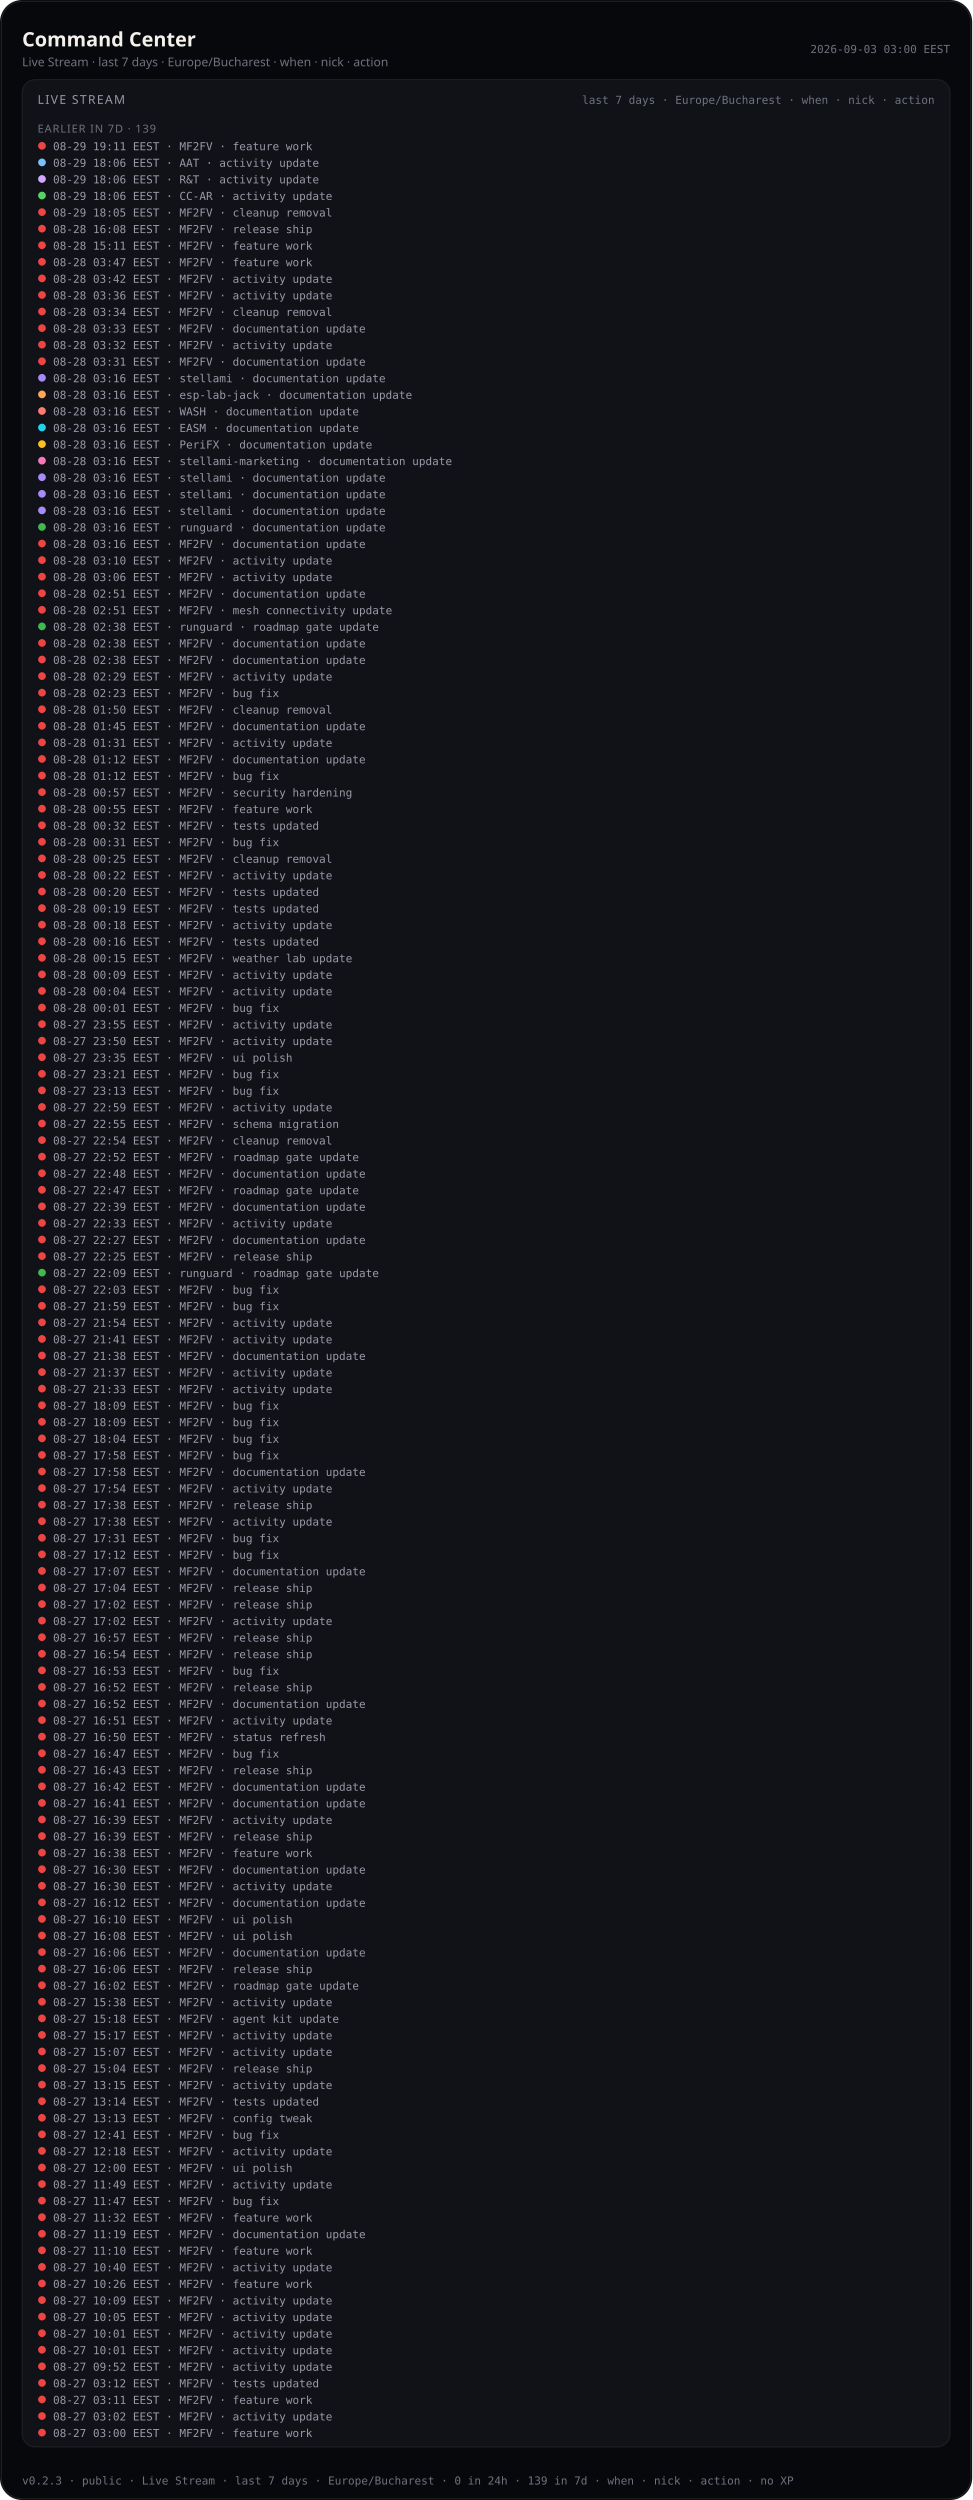
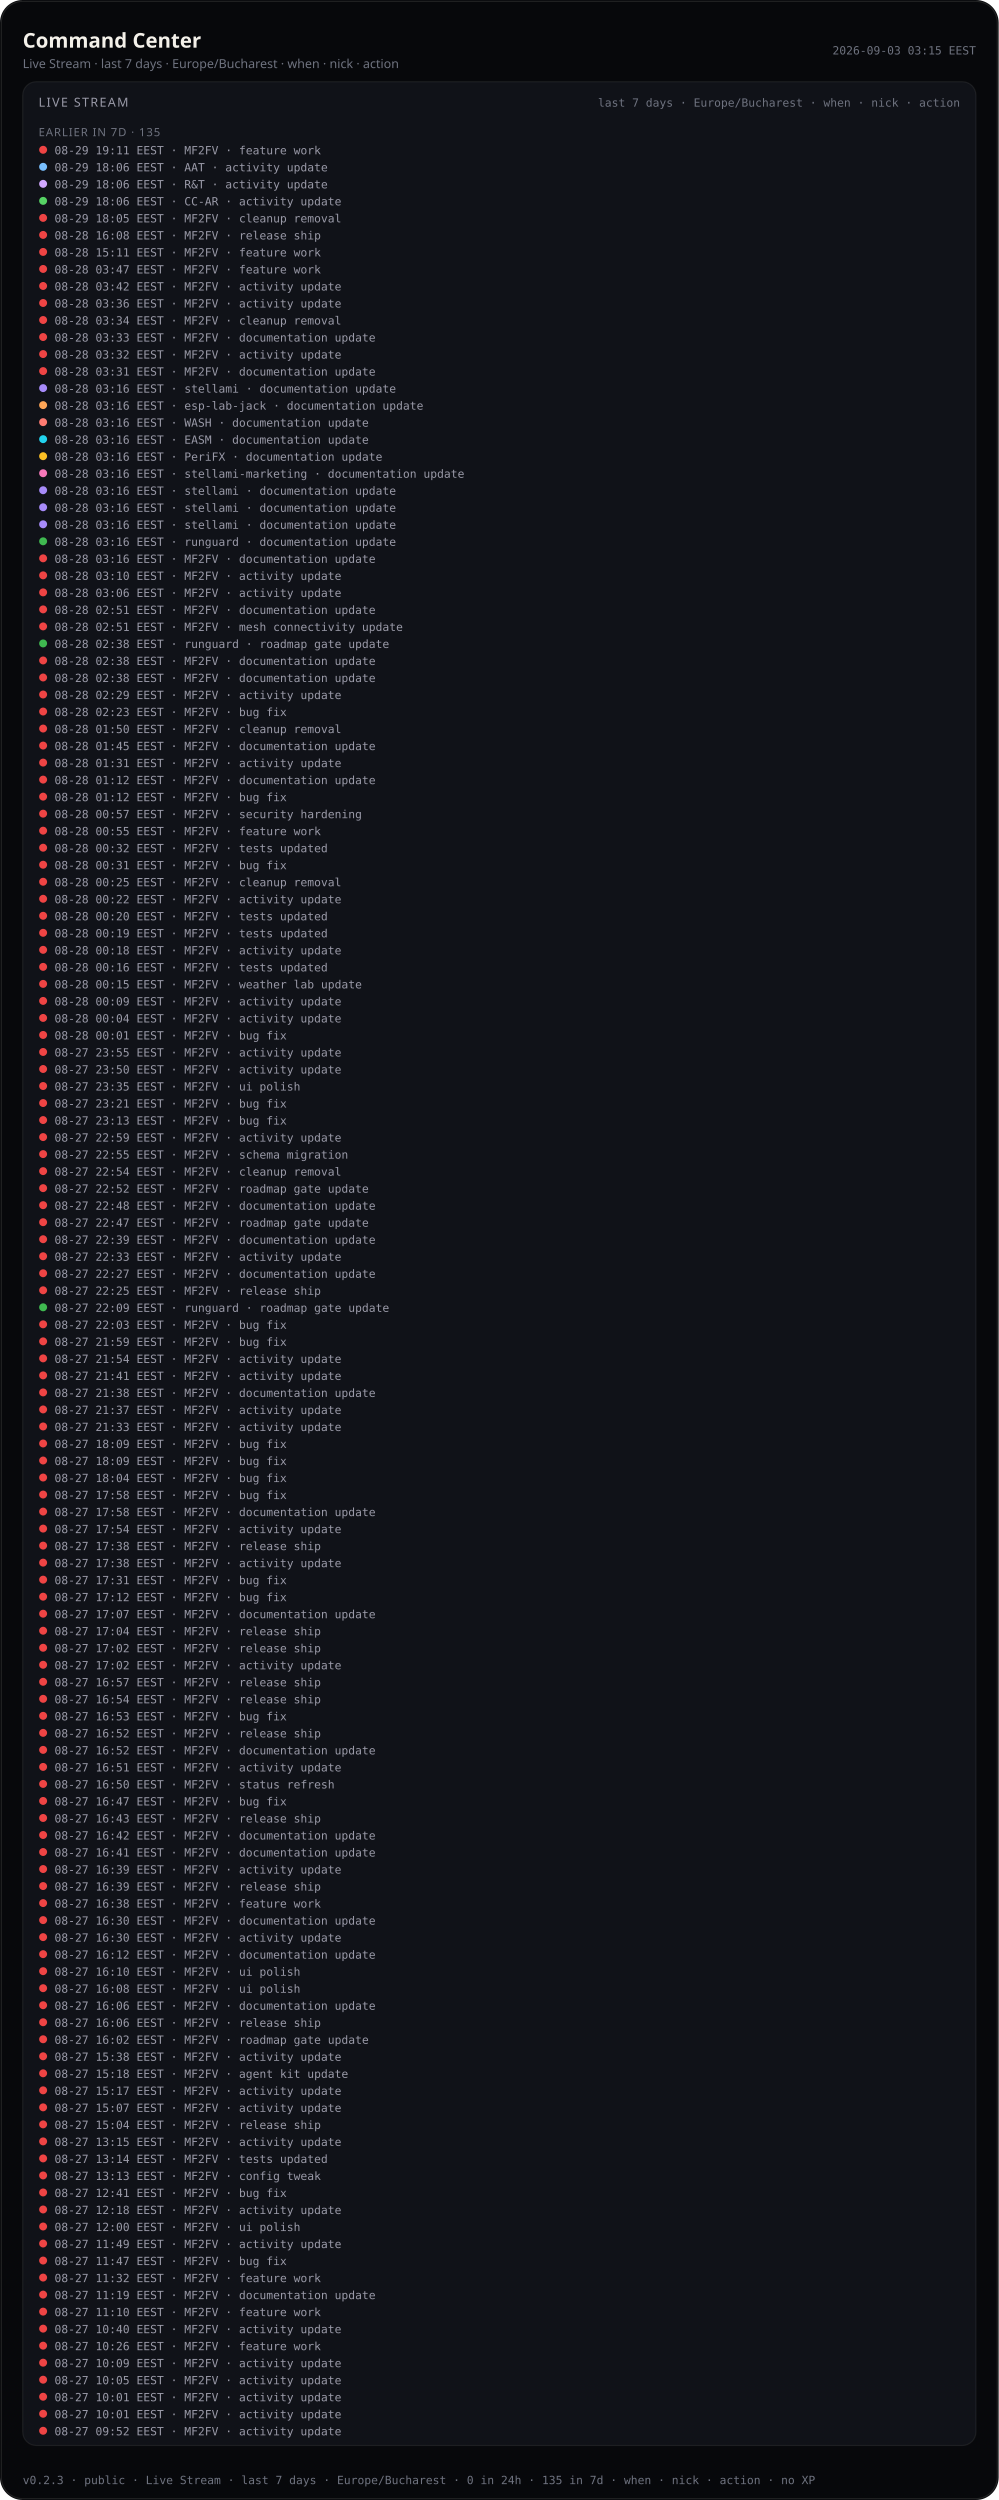
- <svg xmlns="http://www.w3.org/2000/svg" viewBox="0 0 880 2263.0" width="880" height="2263.0" role="img" aria-label="Command Center — Live Stream last 7 days (public)">
-   <rect width="880" height="2263.0" rx="20" fill="#07080b" />
-   <rect x="1.2" y="1.2" width="877.6" height="2260.6" rx="18.8" fill="none" stroke="rgba(232,228,214,0.12)" />
+ <svg xmlns="http://www.w3.org/2000/svg" viewBox="0 0 880 2203.0" width="880" height="2203.0" role="img" aria-label="Command Center — Live Stream last 7 days (public)">
+   <rect width="880" height="2203.0" rx="20" fill="#07080b" />
+   <rect x="1.2" y="1.2" width="877.6" height="2200.6" rx="18.8" fill="none" stroke="rgba(232,228,214,0.12)" />
  <text x="20" y="42" fill="#f4f1ea" font-size="18" font-family="ui-sans-serif, system-ui, sans-serif" font-weight="600">Command Center</text>
  <text x="20" y="60" fill="#6f7380" font-size="11" font-family="ui-sans-serif, system-ui, sans-serif">Live Stream · last 7 days · Europe/Bucharest · when · nick · action</text>
-   <text x="860" y="48" fill="#6f7380" font-size="10" text-anchor="end" font-family="ui-monospace, SFMono-Regular, monospace">2026-09-03 03:00 EEST</text>
-   <rect x="20" y="72" width="840" height="2143.0" rx="12" fill="#101218" stroke="rgba(232,228,214,0.08)" />
+   <text x="860" y="48" fill="#6f7380" font-size="10" text-anchor="end" font-family="ui-monospace, SFMono-Regular, monospace">2026-09-03 03:15 EEST</text>
+   <rect x="20" y="72" width="840" height="2083.0" rx="12" fill="#101218" stroke="rgba(232,228,214,0.08)" />
  <text x="34" y="94" fill="#9a9aa8" font-size="11" font-family="ui-sans-serif, system-ui, sans-serif" letter-spacing="1.2">LIVE STREAM</text>
  <text x="846" y="94" fill="#6f7380" font-size="10" text-anchor="end" font-family="ui-monospace, SFMono-Regular, monospace">last 7 days · Europe/Bucharest · when · nick · action</text>
  <defs>
    <clipPath id="live-stream-clip-pub">
-       <rect x="20" y="72" width="840" height="2143.0" />
+       <rect x="20" y="72" width="840" height="2083.0" />
    </clipPath>
  </defs>
  <g clip-path="url(#live-stream-clip-pub)">
-     <text x="34" y="120" fill="#6f7380" font-size="10" font-family="ui-sans-serif, system-ui, sans-serif" letter-spacing="0.8">EARLIER IN 7D · 139</text>
+     <text x="34" y="120" fill="#6f7380" font-size="10" font-family="ui-sans-serif, system-ui, sans-serif" letter-spacing="0.8">EARLIER IN 7D · 135</text>
    <circle cx="38" cy="132.0" r="3.5" fill="#ef4444" />
    <text x="48" y="136.0" fill="#9a9aa8" font-size="10" font-family="ui-monospace, SFMono-Regular, monospace">08-29 19:11 EEST · MF2FV · feature work</text>
    <circle cx="38" cy="147.0" r="3.5" fill="#79c0ff" />
    <text x="48" y="151.0" fill="#9a9aa8" font-size="10" font-family="ui-monospace, SFMono-Regular, monospace">08-29 18:06 EEST · AAT · activity update</text>
    <circle cx="38" cy="162.0" r="3.5" fill="#d2a8ff" />
    <text x="48" y="166.0" fill="#9a9aa8" font-size="10" font-family="ui-monospace, SFMono-Regular, monospace">08-29 18:06 EEST · R&amp;T · activity update</text>
    <circle cx="38" cy="177.0" r="3.5" fill="#56d364" />
    <text x="48" y="181.0" fill="#9a9aa8" font-size="10" font-family="ui-monospace, SFMono-Regular, monospace">08-29 18:06 EEST · CC-AR · activity update</text>
    <circle cx="38" cy="192.0" r="3.5" fill="#ef4444" />
    <text x="48" y="196.0" fill="#9a9aa8" font-size="10" font-family="ui-monospace, SFMono-Regular, monospace">08-29 18:05 EEST · MF2FV · cleanup removal</text>
    <circle cx="38" cy="207.0" r="3.5" fill="#ef4444" />
    <text x="48" y="211.0" fill="#9a9aa8" font-size="10" font-family="ui-monospace, SFMono-Regular, monospace">08-28 16:08 EEST · MF2FV · release ship</text>
    <circle cx="38" cy="222.0" r="3.5" fill="#ef4444" />
    <text x="48" y="226.0" fill="#9a9aa8" font-size="10" font-family="ui-monospace, SFMono-Regular, monospace">08-28 15:11 EEST · MF2FV · feature work</text>
    <circle cx="38" cy="237.0" r="3.5" fill="#ef4444" />
    <text x="48" y="241.0" fill="#9a9aa8" font-size="10" font-family="ui-monospace, SFMono-Regular, monospace">08-28 03:47 EEST · MF2FV · feature work</text>
    <circle cx="38" cy="252.0" r="3.5" fill="#ef4444" />
    <text x="48" y="256.0" fill="#9a9aa8" font-size="10" font-family="ui-monospace, SFMono-Regular, monospace">08-28 03:42 EEST · MF2FV · activity update</text>
    <circle cx="38" cy="267.0" r="3.5" fill="#ef4444" />
    <text x="48" y="271.0" fill="#9a9aa8" font-size="10" font-family="ui-monospace, SFMono-Regular, monospace">08-28 03:36 EEST · MF2FV · activity update</text>
    <circle cx="38" cy="282.0" r="3.5" fill="#ef4444" />
    <text x="48" y="286.0" fill="#9a9aa8" font-size="10" font-family="ui-monospace, SFMono-Regular, monospace">08-28 03:34 EEST · MF2FV · cleanup removal</text>
    <circle cx="38" cy="297.0" r="3.5" fill="#ef4444" />
    <text x="48" y="301.0" fill="#9a9aa8" font-size="10" font-family="ui-monospace, SFMono-Regular, monospace">08-28 03:33 EEST · MF2FV · documentation update</text>
    <circle cx="38" cy="312.0" r="3.5" fill="#ef4444" />
    <text x="48" y="316.0" fill="#9a9aa8" font-size="10" font-family="ui-monospace, SFMono-Regular, monospace">08-28 03:32 EEST · MF2FV · activity update</text>
    <circle cx="38" cy="327.0" r="3.5" fill="#ef4444" />
    <text x="48" y="331.0" fill="#9a9aa8" font-size="10" font-family="ui-monospace, SFMono-Regular, monospace">08-28 03:31 EEST · MF2FV · documentation update</text>
    <circle cx="38" cy="342.0" r="3.5" fill="#a78bfa" />
    <text x="48" y="346.0" fill="#9a9aa8" font-size="10" font-family="ui-monospace, SFMono-Regular, monospace">08-28 03:16 EEST · stellami · documentation update</text>
    <circle cx="38" cy="357.0" r="3.5" fill="#ffa657" />
    <text x="48" y="361.0" fill="#9a9aa8" font-size="10" font-family="ui-monospace, SFMono-Regular, monospace">08-28 03:16 EEST · esp-lab-jack · documentation update</text>
    <circle cx="38" cy="372.0" r="3.5" fill="#ff7b72" />
    <text x="48" y="376.0" fill="#9a9aa8" font-size="10" font-family="ui-monospace, SFMono-Regular, monospace">08-28 03:16 EEST · WASH · documentation update</text>
    <circle cx="38" cy="387.0" r="3.5" fill="#22d3ee" />
    <text x="48" y="391.0" fill="#9a9aa8" font-size="10" font-family="ui-monospace, SFMono-Regular, monospace">08-28 03:16 EEST · EASM · documentation update</text>
    <circle cx="38" cy="402.0" r="3.5" fill="#fbbf24" />
    <text x="48" y="406.0" fill="#9a9aa8" font-size="10" font-family="ui-monospace, SFMono-Regular, monospace">08-28 03:16 EEST · PeriFX · documentation update</text>
    <circle cx="38" cy="417.0" r="3.5" fill="#f778ba" />
    <text x="48" y="421.0" fill="#9a9aa8" font-size="10" font-family="ui-monospace, SFMono-Regular, monospace">08-28 03:16 EEST · stellami-marketing · documentation update</text>
    <circle cx="38" cy="432.0" r="3.5" fill="#a78bfa" />
    <text x="48" y="436.0" fill="#9a9aa8" font-size="10" font-family="ui-monospace, SFMono-Regular, monospace">08-28 03:16 EEST · stellami · documentation update</text>
    <circle cx="38" cy="447.0" r="3.5" fill="#a78bfa" />
    <text x="48" y="451.0" fill="#9a9aa8" font-size="10" font-family="ui-monospace, SFMono-Regular, monospace">08-28 03:16 EEST · stellami · documentation update</text>
    <circle cx="38" cy="462.0" r="3.5" fill="#a78bfa" />
    <text x="48" y="466.0" fill="#9a9aa8" font-size="10" font-family="ui-monospace, SFMono-Regular, monospace">08-28 03:16 EEST · stellami · documentation update</text>
    <circle cx="38" cy="477.0" r="3.5" fill="#3fb950" />
    <text x="48" y="481.0" fill="#9a9aa8" font-size="10" font-family="ui-monospace, SFMono-Regular, monospace">08-28 03:16 EEST · runguard · documentation update</text>
    <circle cx="38" cy="492.0" r="3.5" fill="#ef4444" />
    <text x="48" y="496.0" fill="#9a9aa8" font-size="10" font-family="ui-monospace, SFMono-Regular, monospace">08-28 03:16 EEST · MF2FV · documentation update</text>
    <circle cx="38" cy="507.0" r="3.5" fill="#ef4444" />
    <text x="48" y="511.0" fill="#9a9aa8" font-size="10" font-family="ui-monospace, SFMono-Regular, monospace">08-28 03:10 EEST · MF2FV · activity update</text>
    <circle cx="38" cy="522.0" r="3.5" fill="#ef4444" />
    <text x="48" y="526.0" fill="#9a9aa8" font-size="10" font-family="ui-monospace, SFMono-Regular, monospace">08-28 03:06 EEST · MF2FV · activity update</text>
    <circle cx="38" cy="537.0" r="3.5" fill="#ef4444" />
    <text x="48" y="541.0" fill="#9a9aa8" font-size="10" font-family="ui-monospace, SFMono-Regular, monospace">08-28 02:51 EEST · MF2FV · documentation update</text>
    <circle cx="38" cy="552.0" r="3.5" fill="#ef4444" />
    <text x="48" y="556.0" fill="#9a9aa8" font-size="10" font-family="ui-monospace, SFMono-Regular, monospace">08-28 02:51 EEST · MF2FV · mesh connectivity update</text>
    <circle cx="38" cy="567.0" r="3.5" fill="#3fb950" />
    <text x="48" y="571.0" fill="#9a9aa8" font-size="10" font-family="ui-monospace, SFMono-Regular, monospace">08-28 02:38 EEST · runguard · roadmap gate update</text>
    <circle cx="38" cy="582.0" r="3.5" fill="#ef4444" />
    <text x="48" y="586.0" fill="#9a9aa8" font-size="10" font-family="ui-monospace, SFMono-Regular, monospace">08-28 02:38 EEST · MF2FV · documentation update</text>
    <circle cx="38" cy="597.0" r="3.5" fill="#ef4444" />
    <text x="48" y="601.0" fill="#9a9aa8" font-size="10" font-family="ui-monospace, SFMono-Regular, monospace">08-28 02:38 EEST · MF2FV · documentation update</text>
    <circle cx="38" cy="612.0" r="3.5" fill="#ef4444" />
    <text x="48" y="616.0" fill="#9a9aa8" font-size="10" font-family="ui-monospace, SFMono-Regular, monospace">08-28 02:29 EEST · MF2FV · activity update</text>
    <circle cx="38" cy="627.0" r="3.5" fill="#ef4444" />
    <text x="48" y="631.0" fill="#9a9aa8" font-size="10" font-family="ui-monospace, SFMono-Regular, monospace">08-28 02:23 EEST · MF2FV · bug fix</text>
    <circle cx="38" cy="642.0" r="3.5" fill="#ef4444" />
    <text x="48" y="646.0" fill="#9a9aa8" font-size="10" font-family="ui-monospace, SFMono-Regular, monospace">08-28 01:50 EEST · MF2FV · cleanup removal</text>
    <circle cx="38" cy="657.0" r="3.5" fill="#ef4444" />
    <text x="48" y="661.0" fill="#9a9aa8" font-size="10" font-family="ui-monospace, SFMono-Regular, monospace">08-28 01:45 EEST · MF2FV · documentation update</text>
    <circle cx="38" cy="672.0" r="3.5" fill="#ef4444" />
    <text x="48" y="676.0" fill="#9a9aa8" font-size="10" font-family="ui-monospace, SFMono-Regular, monospace">08-28 01:31 EEST · MF2FV · activity update</text>
    <circle cx="38" cy="687.0" r="3.5" fill="#ef4444" />
    <text x="48" y="691.0" fill="#9a9aa8" font-size="10" font-family="ui-monospace, SFMono-Regular, monospace">08-28 01:12 EEST · MF2FV · documentation update</text>
    <circle cx="38" cy="702.0" r="3.5" fill="#ef4444" />
    <text x="48" y="706.0" fill="#9a9aa8" font-size="10" font-family="ui-monospace, SFMono-Regular, monospace">08-28 01:12 EEST · MF2FV · bug fix</text>
    <circle cx="38" cy="717.0" r="3.5" fill="#ef4444" />
    <text x="48" y="721.0" fill="#9a9aa8" font-size="10" font-family="ui-monospace, SFMono-Regular, monospace">08-28 00:57 EEST · MF2FV · security hardening</text>
    <circle cx="38" cy="732.0" r="3.5" fill="#ef4444" />
    <text x="48" y="736.0" fill="#9a9aa8" font-size="10" font-family="ui-monospace, SFMono-Regular, monospace">08-28 00:55 EEST · MF2FV · feature work</text>
    <circle cx="38" cy="747.0" r="3.5" fill="#ef4444" />
    <text x="48" y="751.0" fill="#9a9aa8" font-size="10" font-family="ui-monospace, SFMono-Regular, monospace">08-28 00:32 EEST · MF2FV · tests updated</text>
    <circle cx="38" cy="762.0" r="3.5" fill="#ef4444" />
    <text x="48" y="766.0" fill="#9a9aa8" font-size="10" font-family="ui-monospace, SFMono-Regular, monospace">08-28 00:31 EEST · MF2FV · bug fix</text>
    <circle cx="38" cy="777.0" r="3.5" fill="#ef4444" />
    <text x="48" y="781.0" fill="#9a9aa8" font-size="10" font-family="ui-monospace, SFMono-Regular, monospace">08-28 00:25 EEST · MF2FV · cleanup removal</text>
    <circle cx="38" cy="792.0" r="3.5" fill="#ef4444" />
    <text x="48" y="796.0" fill="#9a9aa8" font-size="10" font-family="ui-monospace, SFMono-Regular, monospace">08-28 00:22 EEST · MF2FV · activity update</text>
    <circle cx="38" cy="807.0" r="3.5" fill="#ef4444" />
    <text x="48" y="811.0" fill="#9a9aa8" font-size="10" font-family="ui-monospace, SFMono-Regular, monospace">08-28 00:20 EEST · MF2FV · tests updated</text>
    <circle cx="38" cy="822.0" r="3.5" fill="#ef4444" />
    <text x="48" y="826.0" fill="#9a9aa8" font-size="10" font-family="ui-monospace, SFMono-Regular, monospace">08-28 00:19 EEST · MF2FV · tests updated</text>
    <circle cx="38" cy="837.0" r="3.5" fill="#ef4444" />
    <text x="48" y="841.0" fill="#9a9aa8" font-size="10" font-family="ui-monospace, SFMono-Regular, monospace">08-28 00:18 EEST · MF2FV · activity update</text>
    <circle cx="38" cy="852.0" r="3.5" fill="#ef4444" />
    <text x="48" y="856.0" fill="#9a9aa8" font-size="10" font-family="ui-monospace, SFMono-Regular, monospace">08-28 00:16 EEST · MF2FV · tests updated</text>
    <circle cx="38" cy="867.0" r="3.5" fill="#ef4444" />
    <text x="48" y="871.0" fill="#9a9aa8" font-size="10" font-family="ui-monospace, SFMono-Regular, monospace">08-28 00:15 EEST · MF2FV · weather lab update</text>
    <circle cx="38" cy="882.0" r="3.5" fill="#ef4444" />
    <text x="48" y="886.0" fill="#9a9aa8" font-size="10" font-family="ui-monospace, SFMono-Regular, monospace">08-28 00:09 EEST · MF2FV · activity update</text>
    <circle cx="38" cy="897.0" r="3.5" fill="#ef4444" />
    <text x="48" y="901.0" fill="#9a9aa8" font-size="10" font-family="ui-monospace, SFMono-Regular, monospace">08-28 00:04 EEST · MF2FV · activity update</text>
    <circle cx="38" cy="912.0" r="3.5" fill="#ef4444" />
    <text x="48" y="916.0" fill="#9a9aa8" font-size="10" font-family="ui-monospace, SFMono-Regular, monospace">08-28 00:01 EEST · MF2FV · bug fix</text>
    <circle cx="38" cy="927.0" r="3.5" fill="#ef4444" />
    <text x="48" y="931.0" fill="#9a9aa8" font-size="10" font-family="ui-monospace, SFMono-Regular, monospace">08-27 23:55 EEST · MF2FV · activity update</text>
    <circle cx="38" cy="942.0" r="3.5" fill="#ef4444" />
    <text x="48" y="946.0" fill="#9a9aa8" font-size="10" font-family="ui-monospace, SFMono-Regular, monospace">08-27 23:50 EEST · MF2FV · activity update</text>
    <circle cx="38" cy="957.0" r="3.5" fill="#ef4444" />
    <text x="48" y="961.0" fill="#9a9aa8" font-size="10" font-family="ui-monospace, SFMono-Regular, monospace">08-27 23:35 EEST · MF2FV · ui polish</text>
    <circle cx="38" cy="972.0" r="3.5" fill="#ef4444" />
    <text x="48" y="976.0" fill="#9a9aa8" font-size="10" font-family="ui-monospace, SFMono-Regular, monospace">08-27 23:21 EEST · MF2FV · bug fix</text>
    <circle cx="38" cy="987.0" r="3.5" fill="#ef4444" />
    <text x="48" y="991.0" fill="#9a9aa8" font-size="10" font-family="ui-monospace, SFMono-Regular, monospace">08-27 23:13 EEST · MF2FV · bug fix</text>
    <circle cx="38" cy="1002.0" r="3.5" fill="#ef4444" />
    <text x="48" y="1006.0" fill="#9a9aa8" font-size="10" font-family="ui-monospace, SFMono-Regular, monospace">08-27 22:59 EEST · MF2FV · activity update</text>
    <circle cx="38" cy="1017.0" r="3.5" fill="#ef4444" />
    <text x="48" y="1021.0" fill="#9a9aa8" font-size="10" font-family="ui-monospace, SFMono-Regular, monospace">08-27 22:55 EEST · MF2FV · schema migration</text>
    <circle cx="38" cy="1032.0" r="3.5" fill="#ef4444" />
    <text x="48" y="1036.0" fill="#9a9aa8" font-size="10" font-family="ui-monospace, SFMono-Regular, monospace">08-27 22:54 EEST · MF2FV · cleanup removal</text>
    <circle cx="38" cy="1047.0" r="3.5" fill="#ef4444" />
    <text x="48" y="1051.0" fill="#9a9aa8" font-size="10" font-family="ui-monospace, SFMono-Regular, monospace">08-27 22:52 EEST · MF2FV · roadmap gate update</text>
    <circle cx="38" cy="1062.0" r="3.5" fill="#ef4444" />
    <text x="48" y="1066.0" fill="#9a9aa8" font-size="10" font-family="ui-monospace, SFMono-Regular, monospace">08-27 22:48 EEST · MF2FV · documentation update</text>
    <circle cx="38" cy="1077.0" r="3.5" fill="#ef4444" />
    <text x="48" y="1081.0" fill="#9a9aa8" font-size="10" font-family="ui-monospace, SFMono-Regular, monospace">08-27 22:47 EEST · MF2FV · roadmap gate update</text>
    <circle cx="38" cy="1092.0" r="3.5" fill="#ef4444" />
    <text x="48" y="1096.0" fill="#9a9aa8" font-size="10" font-family="ui-monospace, SFMono-Regular, monospace">08-27 22:39 EEST · MF2FV · documentation update</text>
    <circle cx="38" cy="1107.0" r="3.5" fill="#ef4444" />
    <text x="48" y="1111.0" fill="#9a9aa8" font-size="10" font-family="ui-monospace, SFMono-Regular, monospace">08-27 22:33 EEST · MF2FV · activity update</text>
    <circle cx="38" cy="1122.0" r="3.5" fill="#ef4444" />
    <text x="48" y="1126.0" fill="#9a9aa8" font-size="10" font-family="ui-monospace, SFMono-Regular, monospace">08-27 22:27 EEST · MF2FV · documentation update</text>
    <circle cx="38" cy="1137.0" r="3.5" fill="#ef4444" />
    <text x="48" y="1141.0" fill="#9a9aa8" font-size="10" font-family="ui-monospace, SFMono-Regular, monospace">08-27 22:25 EEST · MF2FV · release ship</text>
    <circle cx="38" cy="1152.0" r="3.5" fill="#3fb950" />
    <text x="48" y="1156.0" fill="#9a9aa8" font-size="10" font-family="ui-monospace, SFMono-Regular, monospace">08-27 22:09 EEST · runguard · roadmap gate update</text>
    <circle cx="38" cy="1167.0" r="3.5" fill="#ef4444" />
    <text x="48" y="1171.0" fill="#9a9aa8" font-size="10" font-family="ui-monospace, SFMono-Regular, monospace">08-27 22:03 EEST · MF2FV · bug fix</text>
    <circle cx="38" cy="1182.0" r="3.5" fill="#ef4444" />
    <text x="48" y="1186.0" fill="#9a9aa8" font-size="10" font-family="ui-monospace, SFMono-Regular, monospace">08-27 21:59 EEST · MF2FV · bug fix</text>
    <circle cx="38" cy="1197.0" r="3.5" fill="#ef4444" />
    <text x="48" y="1201.0" fill="#9a9aa8" font-size="10" font-family="ui-monospace, SFMono-Regular, monospace">08-27 21:54 EEST · MF2FV · activity update</text>
    <circle cx="38" cy="1212.0" r="3.5" fill="#ef4444" />
    <text x="48" y="1216.0" fill="#9a9aa8" font-size="10" font-family="ui-monospace, SFMono-Regular, monospace">08-27 21:41 EEST · MF2FV · activity update</text>
    <circle cx="38" cy="1227.0" r="3.5" fill="#ef4444" />
    <text x="48" y="1231.0" fill="#9a9aa8" font-size="10" font-family="ui-monospace, SFMono-Regular, monospace">08-27 21:38 EEST · MF2FV · documentation update</text>
    <circle cx="38" cy="1242.0" r="3.5" fill="#ef4444" />
    <text x="48" y="1246.0" fill="#9a9aa8" font-size="10" font-family="ui-monospace, SFMono-Regular, monospace">08-27 21:37 EEST · MF2FV · activity update</text>
    <circle cx="38" cy="1257.0" r="3.5" fill="#ef4444" />
    <text x="48" y="1261.0" fill="#9a9aa8" font-size="10" font-family="ui-monospace, SFMono-Regular, monospace">08-27 21:33 EEST · MF2FV · activity update</text>
    <circle cx="38" cy="1272.0" r="3.5" fill="#ef4444" />
    <text x="48" y="1276.0" fill="#9a9aa8" font-size="10" font-family="ui-monospace, SFMono-Regular, monospace">08-27 18:09 EEST · MF2FV · bug fix</text>
    <circle cx="38" cy="1287.0" r="3.5" fill="#ef4444" />
    <text x="48" y="1291.0" fill="#9a9aa8" font-size="10" font-family="ui-monospace, SFMono-Regular, monospace">08-27 18:09 EEST · MF2FV · bug fix</text>
    <circle cx="38" cy="1302.0" r="3.5" fill="#ef4444" />
    <text x="48" y="1306.0" fill="#9a9aa8" font-size="10" font-family="ui-monospace, SFMono-Regular, monospace">08-27 18:04 EEST · MF2FV · bug fix</text>
    <circle cx="38" cy="1317.0" r="3.5" fill="#ef4444" />
    <text x="48" y="1321.0" fill="#9a9aa8" font-size="10" font-family="ui-monospace, SFMono-Regular, monospace">08-27 17:58 EEST · MF2FV · bug fix</text>
    <circle cx="38" cy="1332.0" r="3.5" fill="#ef4444" />
    <text x="48" y="1336.0" fill="#9a9aa8" font-size="10" font-family="ui-monospace, SFMono-Regular, monospace">08-27 17:58 EEST · MF2FV · documentation update</text>
    <circle cx="38" cy="1347.0" r="3.5" fill="#ef4444" />
    <text x="48" y="1351.0" fill="#9a9aa8" font-size="10" font-family="ui-monospace, SFMono-Regular, monospace">08-27 17:54 EEST · MF2FV · activity update</text>
    <circle cx="38" cy="1362.0" r="3.5" fill="#ef4444" />
    <text x="48" y="1366.0" fill="#9a9aa8" font-size="10" font-family="ui-monospace, SFMono-Regular, monospace">08-27 17:38 EEST · MF2FV · release ship</text>
    <circle cx="38" cy="1377.0" r="3.5" fill="#ef4444" />
    <text x="48" y="1381.0" fill="#9a9aa8" font-size="10" font-family="ui-monospace, SFMono-Regular, monospace">08-27 17:38 EEST · MF2FV · activity update</text>
    <circle cx="38" cy="1392.0" r="3.5" fill="#ef4444" />
    <text x="48" y="1396.0" fill="#9a9aa8" font-size="10" font-family="ui-monospace, SFMono-Regular, monospace">08-27 17:31 EEST · MF2FV · bug fix</text>
    <circle cx="38" cy="1407.0" r="3.5" fill="#ef4444" />
    <text x="48" y="1411.0" fill="#9a9aa8" font-size="10" font-family="ui-monospace, SFMono-Regular, monospace">08-27 17:12 EEST · MF2FV · bug fix</text>
    <circle cx="38" cy="1422.0" r="3.5" fill="#ef4444" />
    <text x="48" y="1426.0" fill="#9a9aa8" font-size="10" font-family="ui-monospace, SFMono-Regular, monospace">08-27 17:07 EEST · MF2FV · documentation update</text>
    <circle cx="38" cy="1437.0" r="3.5" fill="#ef4444" />
    <text x="48" y="1441.0" fill="#9a9aa8" font-size="10" font-family="ui-monospace, SFMono-Regular, monospace">08-27 17:04 EEST · MF2FV · release ship</text>
    <circle cx="38" cy="1452.0" r="3.5" fill="#ef4444" />
    <text x="48" y="1456.0" fill="#9a9aa8" font-size="10" font-family="ui-monospace, SFMono-Regular, monospace">08-27 17:02 EEST · MF2FV · release ship</text>
    <circle cx="38" cy="1467.0" r="3.5" fill="#ef4444" />
    <text x="48" y="1471.0" fill="#9a9aa8" font-size="10" font-family="ui-monospace, SFMono-Regular, monospace">08-27 17:02 EEST · MF2FV · activity update</text>
    <circle cx="38" cy="1482.0" r="3.5" fill="#ef4444" />
    <text x="48" y="1486.0" fill="#9a9aa8" font-size="10" font-family="ui-monospace, SFMono-Regular, monospace">08-27 16:57 EEST · MF2FV · release ship</text>
    <circle cx="38" cy="1497.0" r="3.5" fill="#ef4444" />
    <text x="48" y="1501.0" fill="#9a9aa8" font-size="10" font-family="ui-monospace, SFMono-Regular, monospace">08-27 16:54 EEST · MF2FV · release ship</text>
    <circle cx="38" cy="1512.0" r="3.5" fill="#ef4444" />
    <text x="48" y="1516.0" fill="#9a9aa8" font-size="10" font-family="ui-monospace, SFMono-Regular, monospace">08-27 16:53 EEST · MF2FV · bug fix</text>
    <circle cx="38" cy="1527.0" r="3.5" fill="#ef4444" />
    <text x="48" y="1531.0" fill="#9a9aa8" font-size="10" font-family="ui-monospace, SFMono-Regular, monospace">08-27 16:52 EEST · MF2FV · release ship</text>
    <circle cx="38" cy="1542.0" r="3.5" fill="#ef4444" />
    <text x="48" y="1546.0" fill="#9a9aa8" font-size="10" font-family="ui-monospace, SFMono-Regular, monospace">08-27 16:52 EEST · MF2FV · documentation update</text>
    <circle cx="38" cy="1557.0" r="3.5" fill="#ef4444" />
    <text x="48" y="1561.0" fill="#9a9aa8" font-size="10" font-family="ui-monospace, SFMono-Regular, monospace">08-27 16:51 EEST · MF2FV · activity update</text>
    <circle cx="38" cy="1572.0" r="3.5" fill="#ef4444" />
    <text x="48" y="1576.0" fill="#9a9aa8" font-size="10" font-family="ui-monospace, SFMono-Regular, monospace">08-27 16:50 EEST · MF2FV · status refresh</text>
    <circle cx="38" cy="1587.0" r="3.5" fill="#ef4444" />
    <text x="48" y="1591.0" fill="#9a9aa8" font-size="10" font-family="ui-monospace, SFMono-Regular, monospace">08-27 16:47 EEST · MF2FV · bug fix</text>
    <circle cx="38" cy="1602.0" r="3.5" fill="#ef4444" />
    <text x="48" y="1606.0" fill="#9a9aa8" font-size="10" font-family="ui-monospace, SFMono-Regular, monospace">08-27 16:43 EEST · MF2FV · release ship</text>
    <circle cx="38" cy="1617.0" r="3.5" fill="#ef4444" />
    <text x="48" y="1621.0" fill="#9a9aa8" font-size="10" font-family="ui-monospace, SFMono-Regular, monospace">08-27 16:42 EEST · MF2FV · documentation update</text>
    <circle cx="38" cy="1632.0" r="3.5" fill="#ef4444" />
    <text x="48" y="1636.0" fill="#9a9aa8" font-size="10" font-family="ui-monospace, SFMono-Regular, monospace">08-27 16:41 EEST · MF2FV · documentation update</text>
    <circle cx="38" cy="1647.0" r="3.5" fill="#ef4444" />
    <text x="48" y="1651.0" fill="#9a9aa8" font-size="10" font-family="ui-monospace, SFMono-Regular, monospace">08-27 16:39 EEST · MF2FV · activity update</text>
    <circle cx="38" cy="1662.0" r="3.5" fill="#ef4444" />
    <text x="48" y="1666.0" fill="#9a9aa8" font-size="10" font-family="ui-monospace, SFMono-Regular, monospace">08-27 16:39 EEST · MF2FV · release ship</text>
    <circle cx="38" cy="1677.0" r="3.5" fill="#ef4444" />
    <text x="48" y="1681.0" fill="#9a9aa8" font-size="10" font-family="ui-monospace, SFMono-Regular, monospace">08-27 16:38 EEST · MF2FV · feature work</text>
    <circle cx="38" cy="1692.0" r="3.5" fill="#ef4444" />
    <text x="48" y="1696.0" fill="#9a9aa8" font-size="10" font-family="ui-monospace, SFMono-Regular, monospace">08-27 16:30 EEST · MF2FV · documentation update</text>
    <circle cx="38" cy="1707.0" r="3.5" fill="#ef4444" />
    <text x="48" y="1711.0" fill="#9a9aa8" font-size="10" font-family="ui-monospace, SFMono-Regular, monospace">08-27 16:30 EEST · MF2FV · activity update</text>
    <circle cx="38" cy="1722.0" r="3.5" fill="#ef4444" />
    <text x="48" y="1726.0" fill="#9a9aa8" font-size="10" font-family="ui-monospace, SFMono-Regular, monospace">08-27 16:12 EEST · MF2FV · documentation update</text>
    <circle cx="38" cy="1737.0" r="3.5" fill="#ef4444" />
    <text x="48" y="1741.0" fill="#9a9aa8" font-size="10" font-family="ui-monospace, SFMono-Regular, monospace">08-27 16:10 EEST · MF2FV · ui polish</text>
    <circle cx="38" cy="1752.0" r="3.5" fill="#ef4444" />
    <text x="48" y="1756.0" fill="#9a9aa8" font-size="10" font-family="ui-monospace, SFMono-Regular, monospace">08-27 16:08 EEST · MF2FV · ui polish</text>
    <circle cx="38" cy="1767.0" r="3.5" fill="#ef4444" />
    <text x="48" y="1771.0" fill="#9a9aa8" font-size="10" font-family="ui-monospace, SFMono-Regular, monospace">08-27 16:06 EEST · MF2FV · documentation update</text>
    <circle cx="38" cy="1782.0" r="3.5" fill="#ef4444" />
    <text x="48" y="1786.0" fill="#9a9aa8" font-size="10" font-family="ui-monospace, SFMono-Regular, monospace">08-27 16:06 EEST · MF2FV · release ship</text>
    <circle cx="38" cy="1797.0" r="3.5" fill="#ef4444" />
    <text x="48" y="1801.0" fill="#9a9aa8" font-size="10" font-family="ui-monospace, SFMono-Regular, monospace">08-27 16:02 EEST · MF2FV · roadmap gate update</text>
    <circle cx="38" cy="1812.0" r="3.5" fill="#ef4444" />
    <text x="48" y="1816.0" fill="#9a9aa8" font-size="10" font-family="ui-monospace, SFMono-Regular, monospace">08-27 15:38 EEST · MF2FV · activity update</text>
    <circle cx="38" cy="1827.0" r="3.5" fill="#ef4444" />
    <text x="48" y="1831.0" fill="#9a9aa8" font-size="10" font-family="ui-monospace, SFMono-Regular, monospace">08-27 15:18 EEST · MF2FV · agent kit update</text>
    <circle cx="38" cy="1842.0" r="3.5" fill="#ef4444" />
    <text x="48" y="1846.0" fill="#9a9aa8" font-size="10" font-family="ui-monospace, SFMono-Regular, monospace">08-27 15:17 EEST · MF2FV · activity update</text>
    <circle cx="38" cy="1857.0" r="3.5" fill="#ef4444" />
    <text x="48" y="1861.0" fill="#9a9aa8" font-size="10" font-family="ui-monospace, SFMono-Regular, monospace">08-27 15:07 EEST · MF2FV · activity update</text>
    <circle cx="38" cy="1872.0" r="3.5" fill="#ef4444" />
    <text x="48" y="1876.0" fill="#9a9aa8" font-size="10" font-family="ui-monospace, SFMono-Regular, monospace">08-27 15:04 EEST · MF2FV · release ship</text>
    <circle cx="38" cy="1887.0" r="3.5" fill="#ef4444" />
    <text x="48" y="1891.0" fill="#9a9aa8" font-size="10" font-family="ui-monospace, SFMono-Regular, monospace">08-27 13:15 EEST · MF2FV · activity update</text>
    <circle cx="38" cy="1902.0" r="3.5" fill="#ef4444" />
    <text x="48" y="1906.0" fill="#9a9aa8" font-size="10" font-family="ui-monospace, SFMono-Regular, monospace">08-27 13:14 EEST · MF2FV · tests updated</text>
    <circle cx="38" cy="1917.0" r="3.5" fill="#ef4444" />
    <text x="48" y="1921.0" fill="#9a9aa8" font-size="10" font-family="ui-monospace, SFMono-Regular, monospace">08-27 13:13 EEST · MF2FV · config tweak</text>
    <circle cx="38" cy="1932.0" r="3.5" fill="#ef4444" />
    <text x="48" y="1936.0" fill="#9a9aa8" font-size="10" font-family="ui-monospace, SFMono-Regular, monospace">08-27 12:41 EEST · MF2FV · bug fix</text>
    <circle cx="38" cy="1947.0" r="3.5" fill="#ef4444" />
    <text x="48" y="1951.0" fill="#9a9aa8" font-size="10" font-family="ui-monospace, SFMono-Regular, monospace">08-27 12:18 EEST · MF2FV · activity update</text>
    <circle cx="38" cy="1962.0" r="3.5" fill="#ef4444" />
    <text x="48" y="1966.0" fill="#9a9aa8" font-size="10" font-family="ui-monospace, SFMono-Regular, monospace">08-27 12:00 EEST · MF2FV · ui polish</text>
    <circle cx="38" cy="1977.0" r="3.5" fill="#ef4444" />
    <text x="48" y="1981.0" fill="#9a9aa8" font-size="10" font-family="ui-monospace, SFMono-Regular, monospace">08-27 11:49 EEST · MF2FV · activity update</text>
    <circle cx="38" cy="1992.0" r="3.5" fill="#ef4444" />
    <text x="48" y="1996.0" fill="#9a9aa8" font-size="10" font-family="ui-monospace, SFMono-Regular, monospace">08-27 11:47 EEST · MF2FV · bug fix</text>
    <circle cx="38" cy="2007.0" r="3.5" fill="#ef4444" />
    <text x="48" y="2011.0" fill="#9a9aa8" font-size="10" font-family="ui-monospace, SFMono-Regular, monospace">08-27 11:32 EEST · MF2FV · feature work</text>
    <circle cx="38" cy="2022.0" r="3.5" fill="#ef4444" />
    <text x="48" y="2026.0" fill="#9a9aa8" font-size="10" font-family="ui-monospace, SFMono-Regular, monospace">08-27 11:19 EEST · MF2FV · documentation update</text>
    <circle cx="38" cy="2037.0" r="3.5" fill="#ef4444" />
    <text x="48" y="2041.0" fill="#9a9aa8" font-size="10" font-family="ui-monospace, SFMono-Regular, monospace">08-27 11:10 EEST · MF2FV · feature work</text>
    <circle cx="38" cy="2052.0" r="3.5" fill="#ef4444" />
    <text x="48" y="2056.0" fill="#9a9aa8" font-size="10" font-family="ui-monospace, SFMono-Regular, monospace">08-27 10:40 EEST · MF2FV · activity update</text>
    <circle cx="38" cy="2067.0" r="3.5" fill="#ef4444" />
    <text x="48" y="2071.0" fill="#9a9aa8" font-size="10" font-family="ui-monospace, SFMono-Regular, monospace">08-27 10:26 EEST · MF2FV · feature work</text>
    <circle cx="38" cy="2082.0" r="3.5" fill="#ef4444" />
    <text x="48" y="2086.0" fill="#9a9aa8" font-size="10" font-family="ui-monospace, SFMono-Regular, monospace">08-27 10:09 EEST · MF2FV · activity update</text>
    <circle cx="38" cy="2097.0" r="3.5" fill="#ef4444" />
    <text x="48" y="2101.0" fill="#9a9aa8" font-size="10" font-family="ui-monospace, SFMono-Regular, monospace">08-27 10:05 EEST · MF2FV · activity update</text>
    <circle cx="38" cy="2112.0" r="3.5" fill="#ef4444" />
    <text x="48" y="2116.0" fill="#9a9aa8" font-size="10" font-family="ui-monospace, SFMono-Regular, monospace">08-27 10:01 EEST · MF2FV · activity update</text>
    <circle cx="38" cy="2127.0" r="3.5" fill="#ef4444" />
    <text x="48" y="2131.0" fill="#9a9aa8" font-size="10" font-family="ui-monospace, SFMono-Regular, monospace">08-27 10:01 EEST · MF2FV · activity update</text>
    <circle cx="38" cy="2142.0" r="3.5" fill="#ef4444" />
    <text x="48" y="2146.0" fill="#9a9aa8" font-size="10" font-family="ui-monospace, SFMono-Regular, monospace">08-27 09:52 EEST · MF2FV · activity update</text>
-     <circle cx="38" cy="2157.0" r="3.5" fill="#ef4444" />
-     <text x="48" y="2161.0" fill="#9a9aa8" font-size="10" font-family="ui-monospace, SFMono-Regular, monospace">08-27 03:12 EEST · MF2FV · tests updated</text>
-     <circle cx="38" cy="2172.0" r="3.5" fill="#ef4444" />
-     <text x="48" y="2176.0" fill="#9a9aa8" font-size="10" font-family="ui-monospace, SFMono-Regular, monospace">08-27 03:11 EEST · MF2FV · feature work</text>
-     <circle cx="38" cy="2187.0" r="3.5" fill="#ef4444" />
-     <text x="48" y="2191.0" fill="#9a9aa8" font-size="10" font-family="ui-monospace, SFMono-Regular, monospace">08-27 03:02 EEST · MF2FV · activity update</text>
-     <circle cx="38" cy="2202.0" r="3.5" fill="#ef4444" />
-     <text x="48" y="2206.0" fill="#9a9aa8" font-size="10" font-family="ui-monospace, SFMono-Regular, monospace">08-27 03:00 EEST · MF2FV · feature work</text>
  </g>
-   <text x="20" y="2249.0" fill="#6f7380" font-size="10" font-family="ui-monospace, SFMono-Regular, monospace">v0.2.3 · public · Live Stream · last 7 days · Europe/Bucharest · 0 in 24h · 139 in 7d · when · nick · action · no XP</text>
+   <text x="20" y="2189.0" fill="#6f7380" font-size="10" font-family="ui-monospace, SFMono-Regular, monospace">v0.2.3 · public · Live Stream · last 7 days · Europe/Bucharest · 0 in 24h · 135 in 7d · when · nick · action · no XP</text>
</svg>
